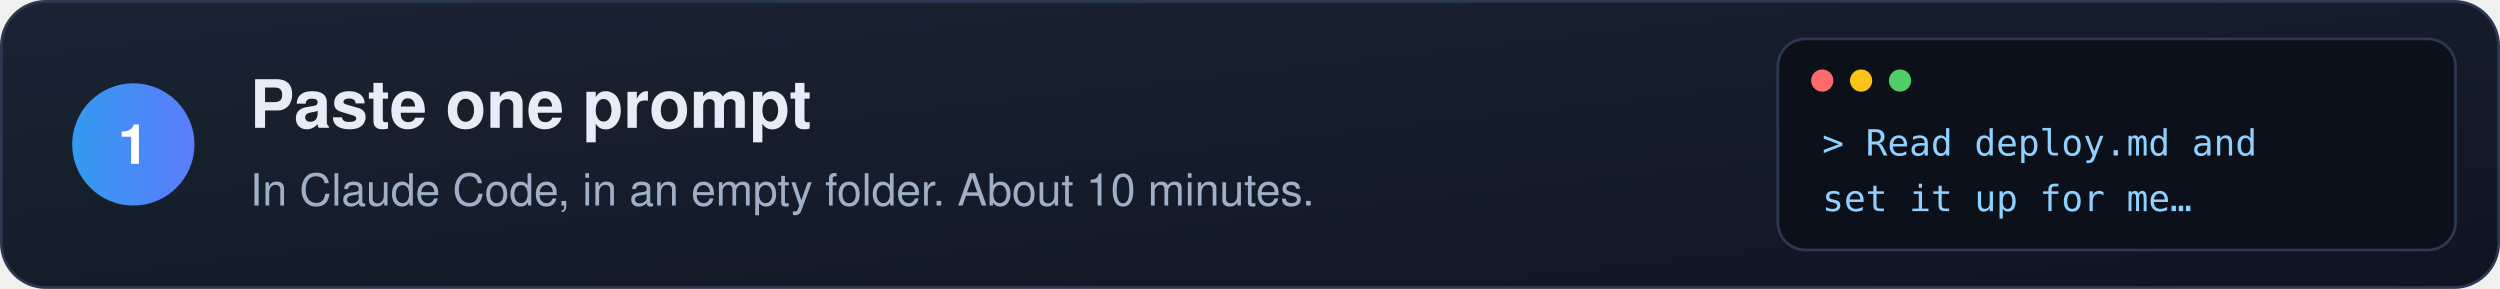
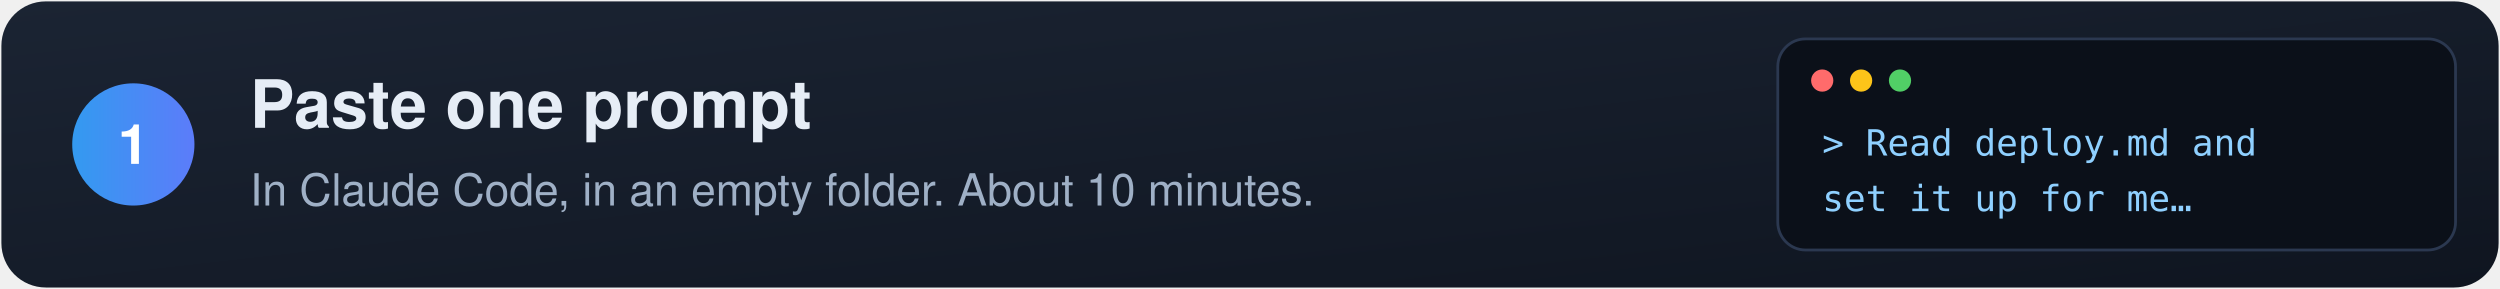
<svg xmlns="http://www.w3.org/2000/svg" viewBox="0 0 900 104" width="900" height="104" role="img" aria-label="Step 1: paste one prompt in Claude Code, in an empty folder. About 10 minutes.">
  <defs>
    <linearGradient id="bg" x1="0" y1="0" x2="1" y2="1">
      <stop offset="0" stop-color="#1b2433" />
      <stop offset="1" stop-color="#0f1520" />
    </linearGradient>
    <linearGradient id="accent" x1="0" y1="0" x2="1" y2="0">
      <stop offset="0" stop-color="#339af0" />
      <stop offset="1" stop-color="#5c7cfa" />
    </linearGradient>
    <style>
      text{font-family:-apple-system,'Segoe UI',Helvetica,Arial,sans-serif;fill:#e6edf6}
      .m{font-family:'Cascadia Code',Consolas,Menlo,monospace;font-size:13px;fill:#8fd0ff}
    </style>
  </defs>
-   <rect x=".5" y=".5" width="899" height="103" rx="16" fill="url(#bg)" stroke="#2b3850" />
+   <rect x=".5" y=".5" width="899" height="103" rx="16" fill="url(#bg)" />
  <circle cx="48" cy="52" r="22" fill="url(#accent)" />
  <text x="48" y="59" text-anchor="middle" style="font-size:20px;font-weight:700;fill:#fff">1</text>
  <text x="90" y="46" style="font-size:24px;font-weight:700">Paste one prompt</text>
  <text x="90" y="74" style="font-size:16px;fill:#9fb0c6">In Claude Code, in an empty folder. About 10 minutes.</text>
  <rect x="640" y="14" width="244" height="76" rx="10" fill="#0b1019" stroke="#2b3850" />
  <circle cx="656" cy="29" r="4" fill="#ff6b6b" />
  <circle cx="670" cy="29" r="4" fill="#fcc419" />
  <circle cx="684" cy="29" r="4" fill="#51cf66" />
  <text class="m" x="656" y="56">&gt; Read deploy.md and</text>
  <text class="m" x="656" y="76">  set it up for me…</text>
</svg>
